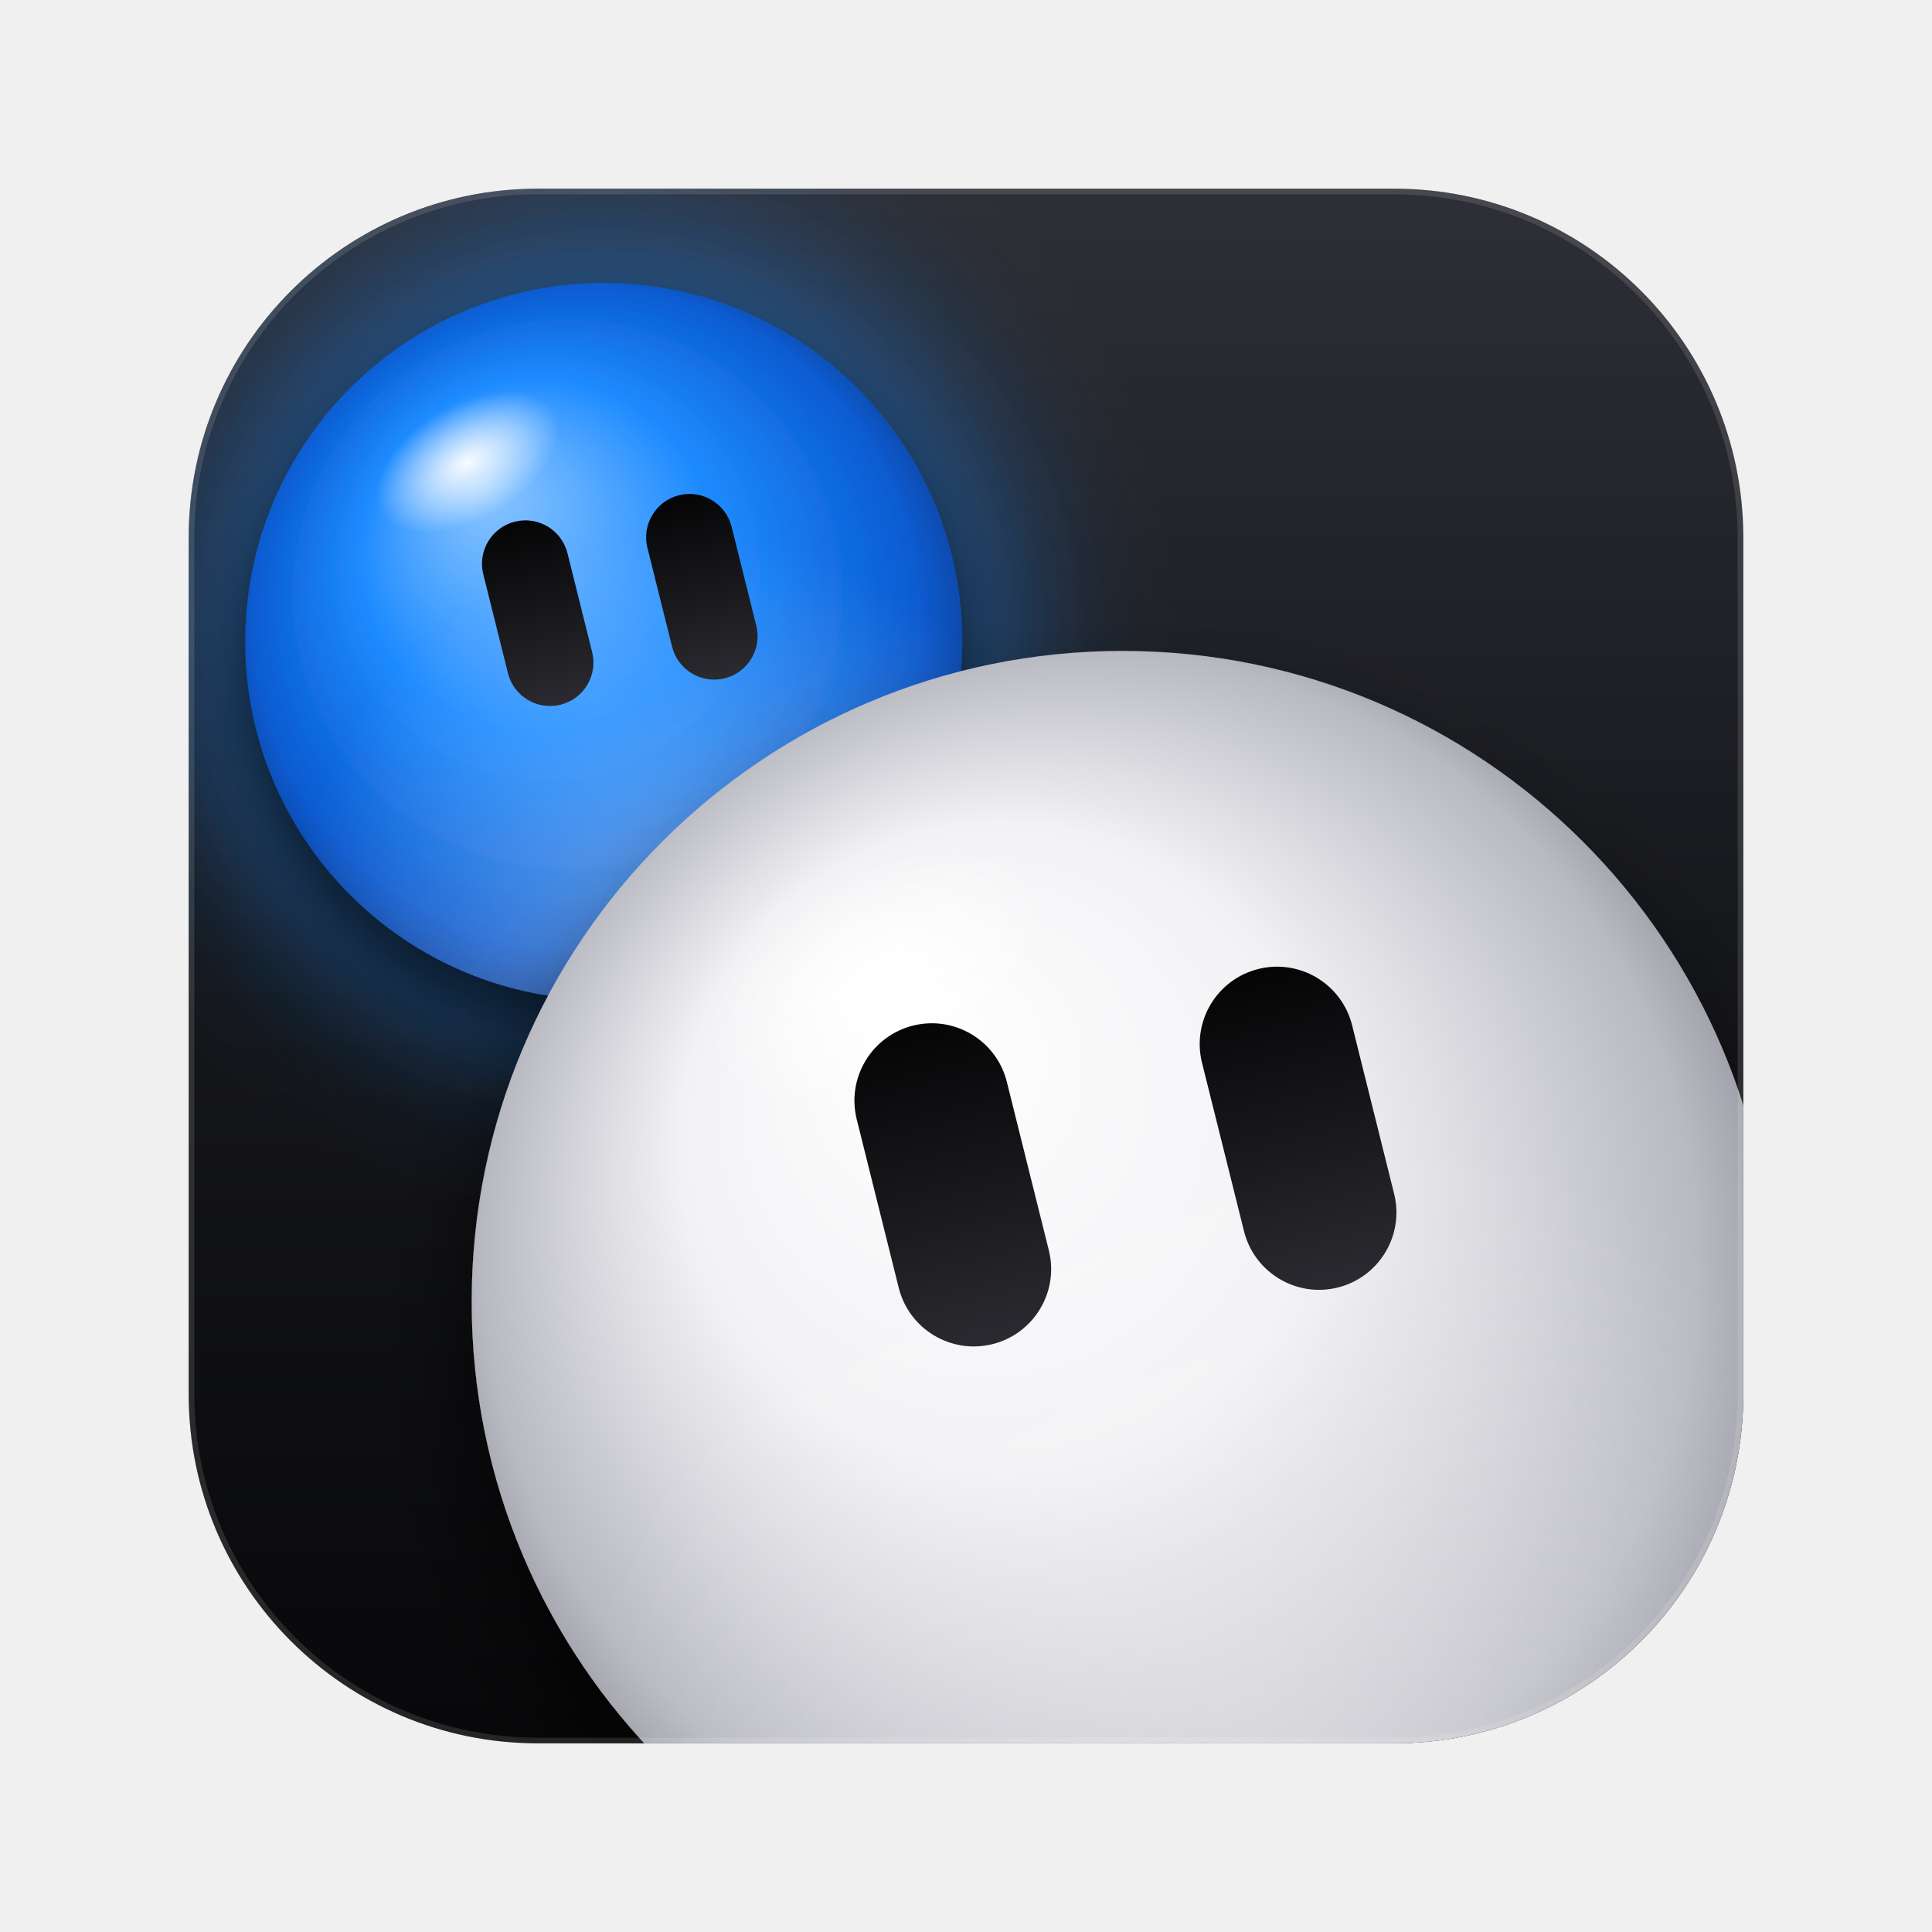
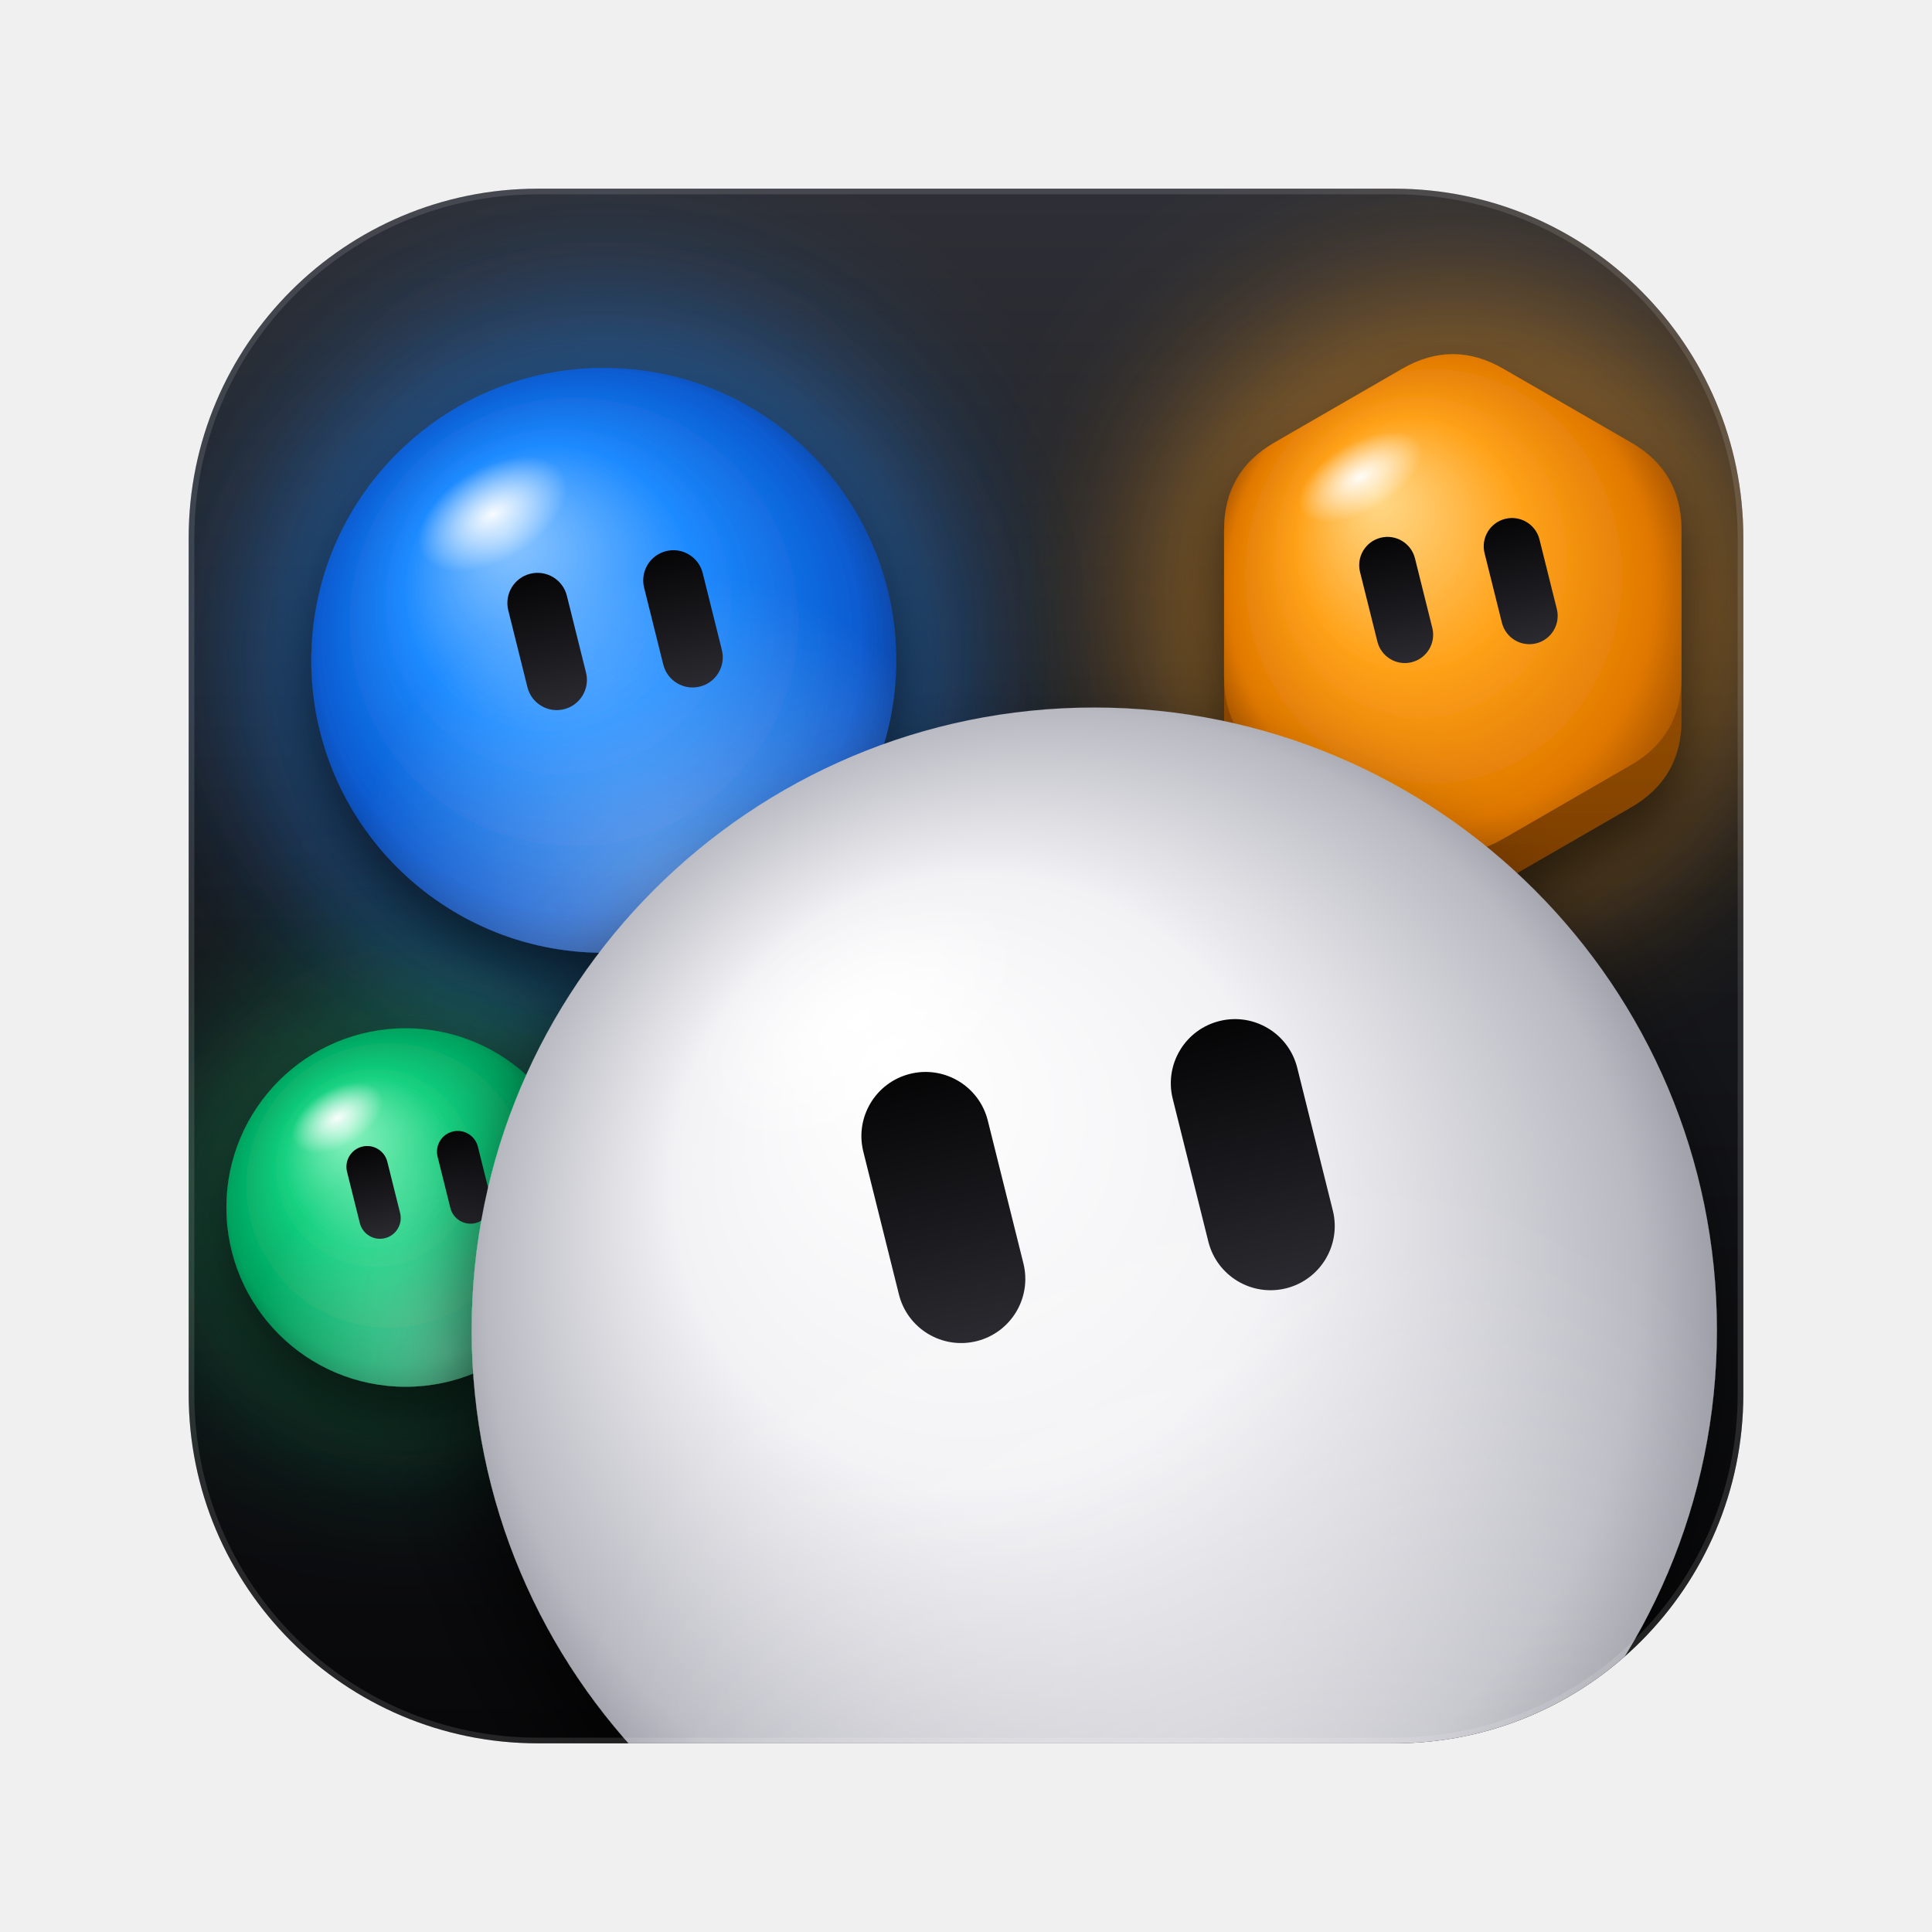
<svg xmlns="http://www.w3.org/2000/svg" viewBox="0 0 1024 1024" width="1024" height="1024">
  <defs>
    <linearGradient id="bg" x1="0" y1="0" x2="0" y2="1">
      <stop offset="0" stop-color="#2E2F36" />
      <stop offset=".5" stop-color="#16171B" />
      <stop offset="1" stop-color="#08080A" />
    </linearGradient>
    <radialGradient id="w" cx=".5" cy=".5" r=".55" fx=".33" fy=".28">
      <stop offset="0" stop-color="#FFFFFF" />
      <stop offset=".45" stop-color="#F2F2F5" />
      <stop offset=".85" stop-color="#B9B9C2" />
      <stop offset="1" stop-color="#8C8C96" />
    </radialGradient>
    <radialGradient id="b" cx=".5" cy=".5" r=".55" fx=".33" fy=".28">
      <stop offset="0" stop-color="#8CC6FF" />
      <stop offset=".45" stop-color="#1E8BFF" />
      <stop offset=".85" stop-color="#0A5BD0" />
      <stop offset="1" stop-color="#063E94" />
    </radialGradient>
    <radialGradient id="o" cx=".5" cy=".5" r=".55" fx=".33" fy=".28">
      <stop offset="0" stop-color="#FFD98A" />
      <stop offset=".45" stop-color="#FFA21A" />
      <stop offset=".85" stop-color="#E07800" />
      <stop offset="1" stop-color="#A85500" />
    </radialGradient>
    <radialGradient id="g" cx=".5" cy=".5" r=".55" fx=".33" fy=".28">
      <stop offset="0" stop-color="#8BF2BF" />
      <stop offset=".45" stop-color="#14D07F" />
      <stop offset=".85" stop-color="#00A35F" />
      <stop offset="1" stop-color="#007443" />
    </radialGradient>
    <linearGradient id="hexside" x1="0" y1="0" x2="0" y2="1">
      <stop offset="0" stop-color="#B85F00" />
      <stop offset="1" stop-color="#7A3E00" />
    </linearGradient>
    <linearGradient id="eye" x1="0" y1="0" x2="0" y2="1">
      <stop offset="0" stop-color="#050506" />
      <stop offset="1" stop-color="#2A2A30" />
    </linearGradient>
    <radialGradient id="spec" cx=".5" cy=".5" r=".5">
      <stop offset="0" stop-color="#FFFFFF" stop-opacity=".95" />
      <stop offset="1" stop-color="#FFFFFF" stop-opacity="0" />
    </radialGradient>
    <radialGradient id="bounce" cx=".62" cy=".9" r=".55">
      <stop offset="0" stop-color="#FFFFFF" stop-opacity=".35" />
      <stop offset="1" stop-color="#FFFFFF" stop-opacity="0" />
    </radialGradient>
    <filter id="glow" x="-60%" y="-60%" width="220%" height="220%">
      <feGaussianBlur stdDeviation="40" />
    </filter>
    <filter id="sh" x="-40%" y="-40%" width="180%" height="180%">
      <feGaussianBlur in="SourceAlpha" stdDeviation="26" />
      <feOffset dy="34" result="b" />
      <feFlood flood-color="#000" flood-opacity=".7" />
      <feComposite in2="b" operator="in" />
      <feMerge>
        <feMergeNode />
        <feMergeNode in="SourceGraphic" />
      </feMerge>
    </filter>
    <filter id="shs" x="-40%" y="-40%" width="180%" height="180%">
      <feGaussianBlur in="SourceAlpha" stdDeviation="14" />
      <feOffset dy="16" result="b" />
      <feFlood flood-color="#000" flood-opacity=".6" />
      <feComposite in2="b" operator="in" />
      <feMerge>
        <feMergeNode />
        <feMergeNode in="SourceGraphic" />
      </feMerge>
    </filter>
    <filter id="blur8">
      <feGaussianBlur stdDeviation="8" />
    </filter>
    <clipPath id="c">
      <rect x="100" y="100" width="824" height="824" rx="185" />
    </clipPath>
  </defs>
  <rect x="100" y="100" width="824" height="824" rx="185" fill="url(#bg)" />
  <g clip-path="url(#c)">
-     <circle cx="320" cy="340" r="220" fill="#1E8BFF" opacity=".45" filter="url(#glow)" />
+     <circle cx="320" cy="350" r="190" fill="#1E8BFF" opacity=".45" filter="url(#glow)" />
+     <circle cx="770" cy="320" r="170" fill="#FFA21A" opacity=".42" filter="url(#glow)" />
+     <circle cx="215" cy="640" r="120" fill="#14D07F" opacity=".35" filter="url(#glow)" />
    <g filter="url(#shs)">
-       <circle cx="320" cy="340" r="190" fill="url(#b)" />
+       <circle cx="320" cy="350" r="155" fill="url(#b)" />
    </g>
-     <circle cx="320" cy="340" r="190" fill="url(#bounce)" />
-     <ellipse cx="247.8" cy="245.0" rx="53.2" ry="30.4" fill="url(#spec)" transform="rotate(-30 247.8 245.0)" />
-     <rect x="262.0" y="275.0" width="46" height="100" rx="23.0" fill="url(#eye)" transform="rotate(-14 285 325)" />
-     <rect x="349.0" y="261.0" width="46" height="100" rx="23.0" fill="url(#eye)" transform="rotate(-14 372 311)" />
+     <circle cx="320" cy="350" r="155" fill="url(#bounce)" />
+     <ellipse cx="261.1" cy="272.5" rx="43.4" ry="24.8" fill="url(#spec)" transform="rotate(-30 261.1 272.5)" />
+     <rect x="274.0" y="303.0" width="32" height="74" rx="16.0" fill="url(#eye)" transform="rotate(-14 290 340)" />
+     <rect x="346.0" y="291.0" width="32" height="74" rx="16.0" fill="url(#eye)" transform="rotate(-14 362 328)" />
+     <g filter="url(#shs)">
+       <path d="M743.3 217.8Q770.0 202.4 796.7 217.8L864.6 257.0Q891.2 272.4 891.2 303.2L891.2 381.6Q891.2 412.4 864.6 427.8L796.7 467.0Q770.0 482.4 743.3 467.0L675.4 427.8Q648.8 412.4 648.8 381.6L648.8 303.2Q648.8 272.4 675.4 257.0Z" fill="url(#hexside)" />
+       <path d="M743.3 195.4Q770.0 180.0 796.7 195.4L864.6 234.6Q891.2 250.0 891.2 280.8L891.2 359.2Q891.2 390.0 864.6 405.4L796.7 444.6Q770.0 460.0 743.3 444.6L675.4 405.4Q648.8 390.0 648.8 359.2L648.8 280.8Q648.8 250.0 675.4 234.6Z" fill="url(#o)" />
+     </g>
+     <ellipse cx="721.0" cy="252.8" rx="36.4" ry="18.2" fill="url(#spec)" transform="rotate(-30 721.0 252.8)" />
+     <rect x="725.0" y="284.0" width="30" height="68" rx="15.0" fill="url(#eye)" transform="rotate(-14 740 318)" />
+     <rect x="791.0" y="274.0" width="30" height="68" rx="15.0" fill="url(#eye)" transform="rotate(-14 806 308)" />
+     <g filter="url(#shs)">
+       <circle cx="215" cy="640" r="95" fill="url(#g)" />
+     </g>
+     <circle cx="215" cy="640" r="95" fill="url(#bounce)" />
+     <ellipse cx="178.9" cy="592.5" rx="26.6" ry="15.2" fill="url(#spec)" transform="rotate(-30 178.9 592.5)" />
+     <rect x="187.0" y="607.0" width="22" height="50" rx="11.0" fill="url(#eye)" transform="rotate(-14 198 632)" />
+     <rect x="235.0" y="599.0" width="22" height="50" rx="11.0" fill="url(#eye)" transform="rotate(-14 246 624)" />
    <g filter="url(#sh)">
-       <circle cx="595" cy="690" r="345" fill="url(#w)" />
+       <circle cx="580" cy="705" r="330" fill="url(#w)" />
    </g>
-     <circle cx="595" cy="690" r="345" fill="url(#bounce)" />
-     <ellipse cx="463.9" cy="517.5" rx="96.6" ry="55.2" fill="url(#spec)" transform="rotate(-30 463.9 517.5)" />
-     <rect x="464.0" y="541.0" width="82" height="174" rx="41.0" fill="url(#eye)" transform="rotate(-14 505 628)" />
-     <rect x="647.0" y="511.0" width="82" height="174" rx="41.0" fill="url(#eye)" transform="rotate(-14 688 598)" />
+     <circle cx="580" cy="705" r="330" fill="url(#bounce)" />
+     <ellipse cx="454.6" cy="540.0" rx="92.4" ry="52.8" fill="url(#spec)" transform="rotate(-30 454.6 540.0)" />
+     <rect x="466.0" y="567.0" width="68" height="146" rx="34.0" fill="url(#eye)" transform="rotate(-14 500 640)" />
+     <rect x="630.0" y="539.0" width="68" height="146" rx="34.0" fill="url(#eye)" transform="rotate(-14 664 612)" />
  </g>
  <rect x="101.5" y="101.5" width="821" height="821" rx="183.5" fill="none" stroke="#FFFFFF" stroke-opacity=".12" stroke-width="3" />
</svg>
